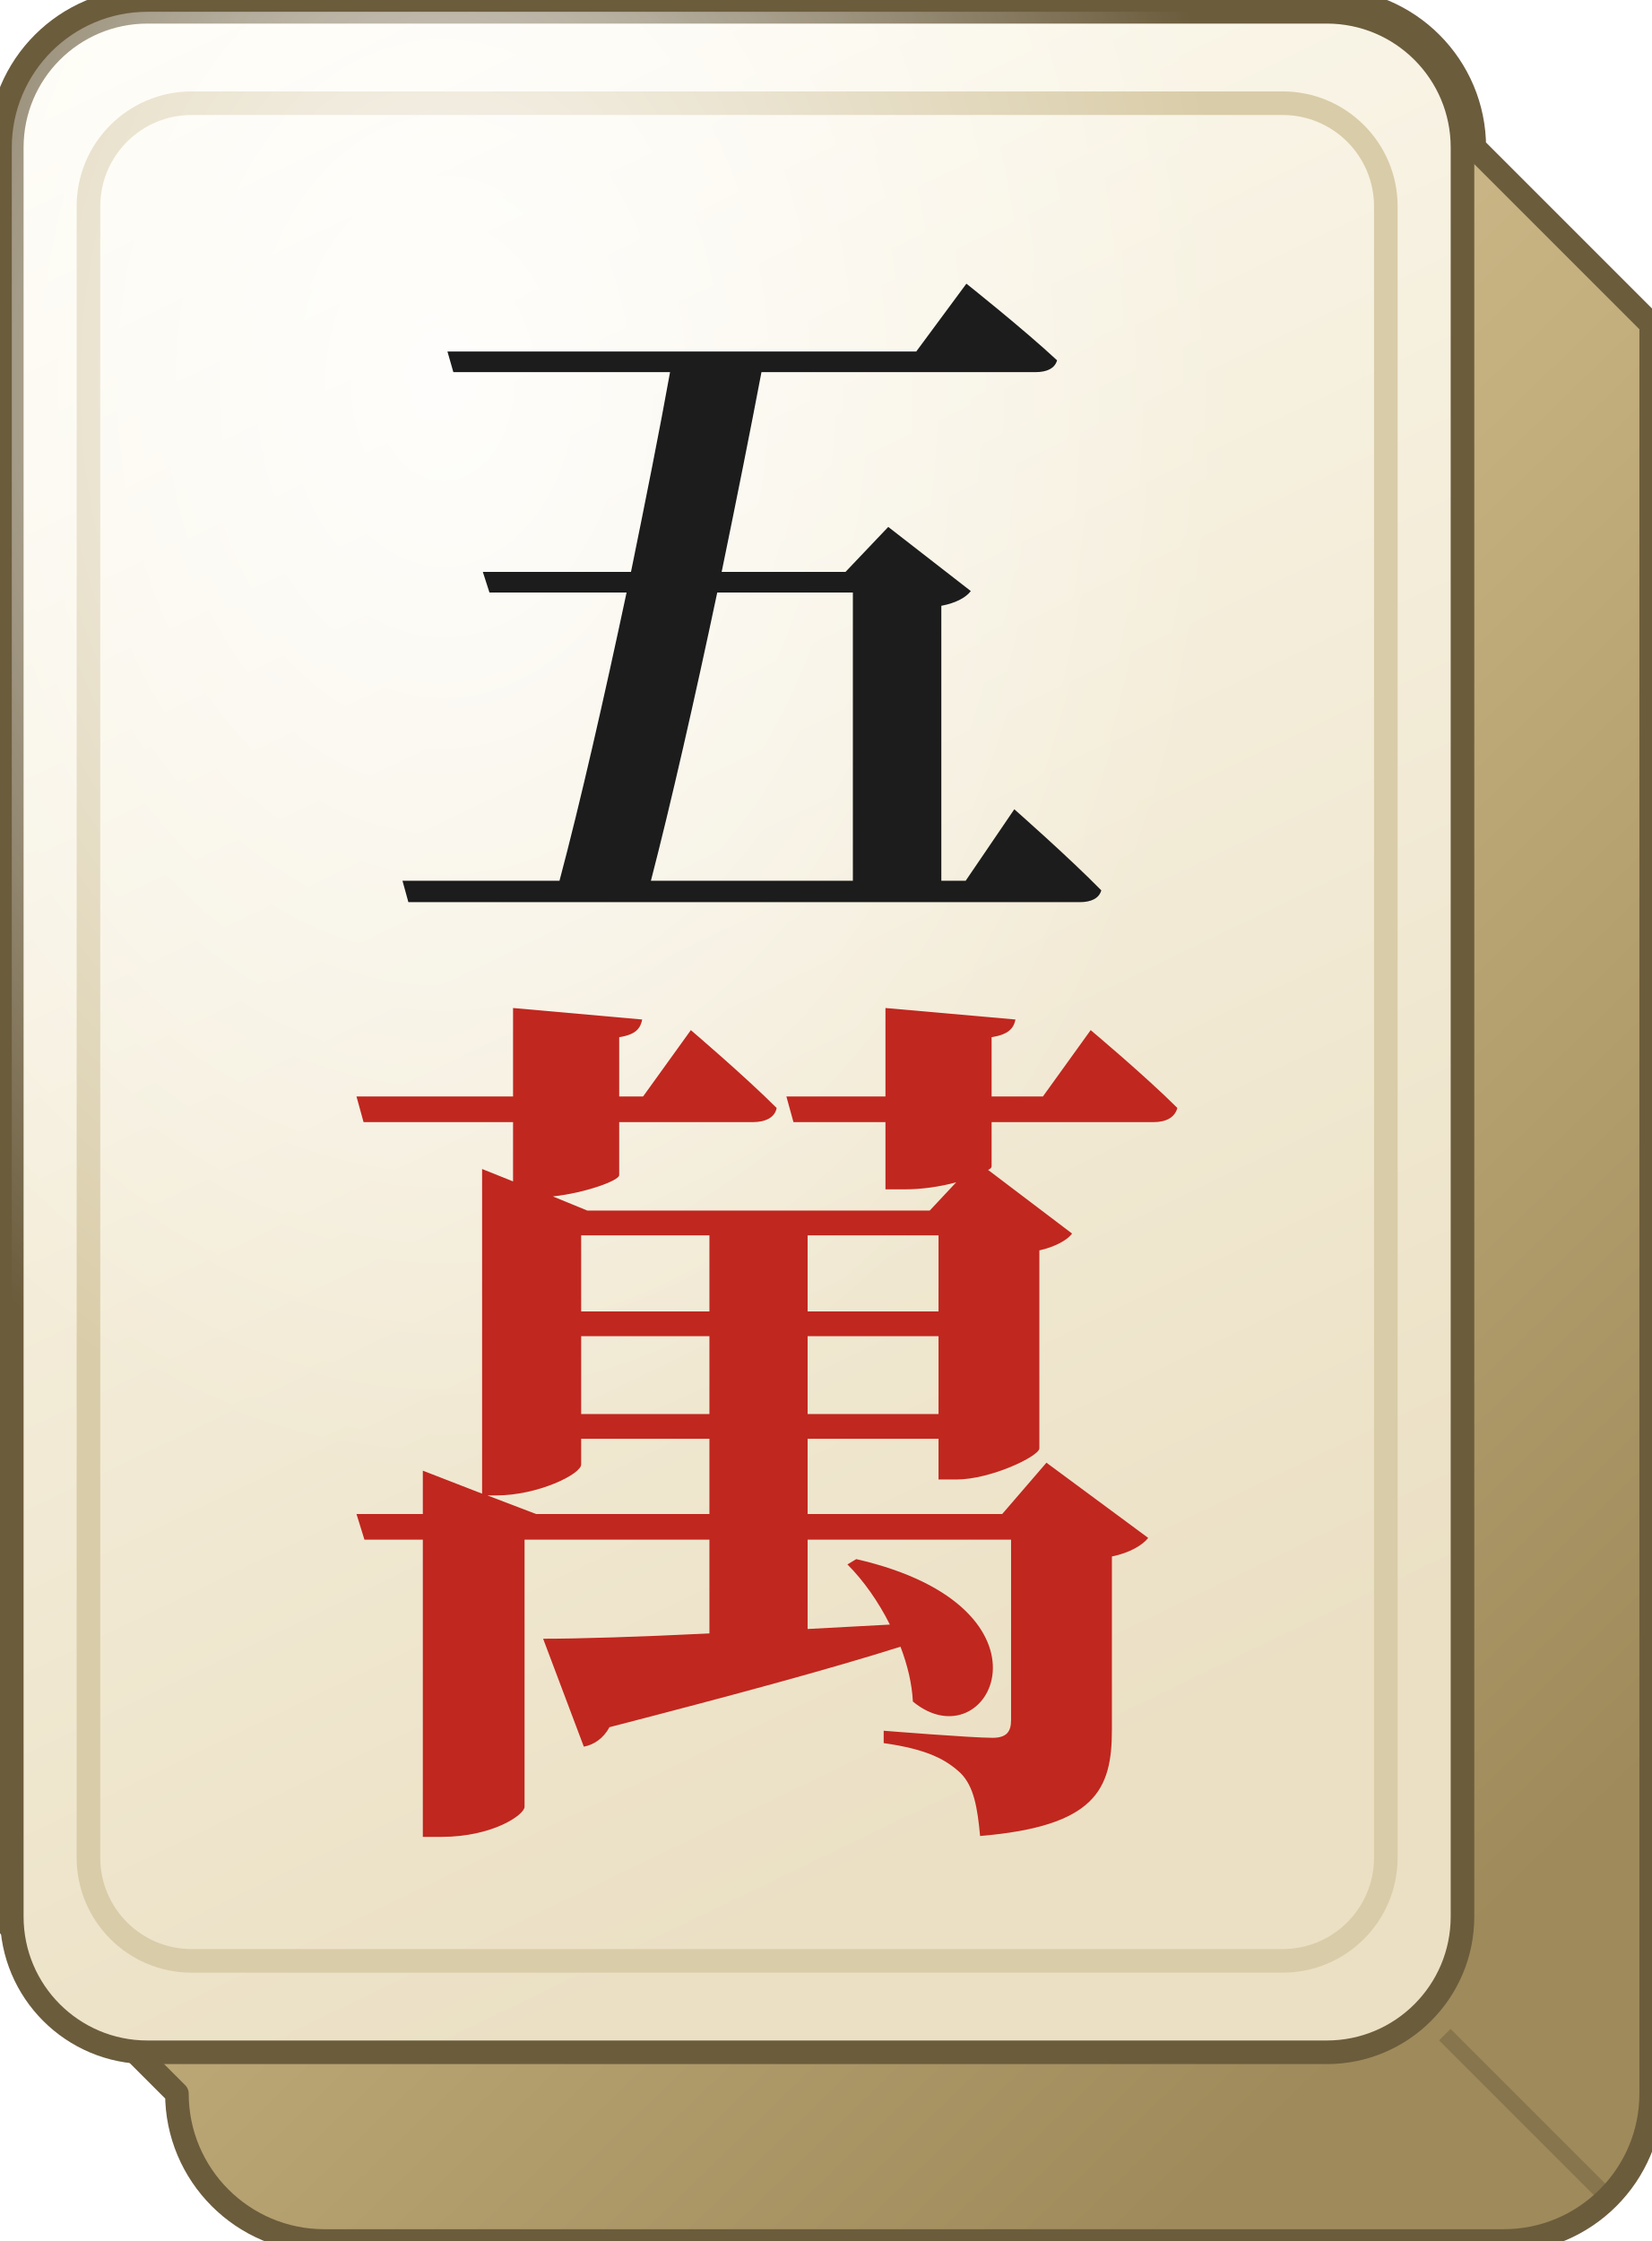
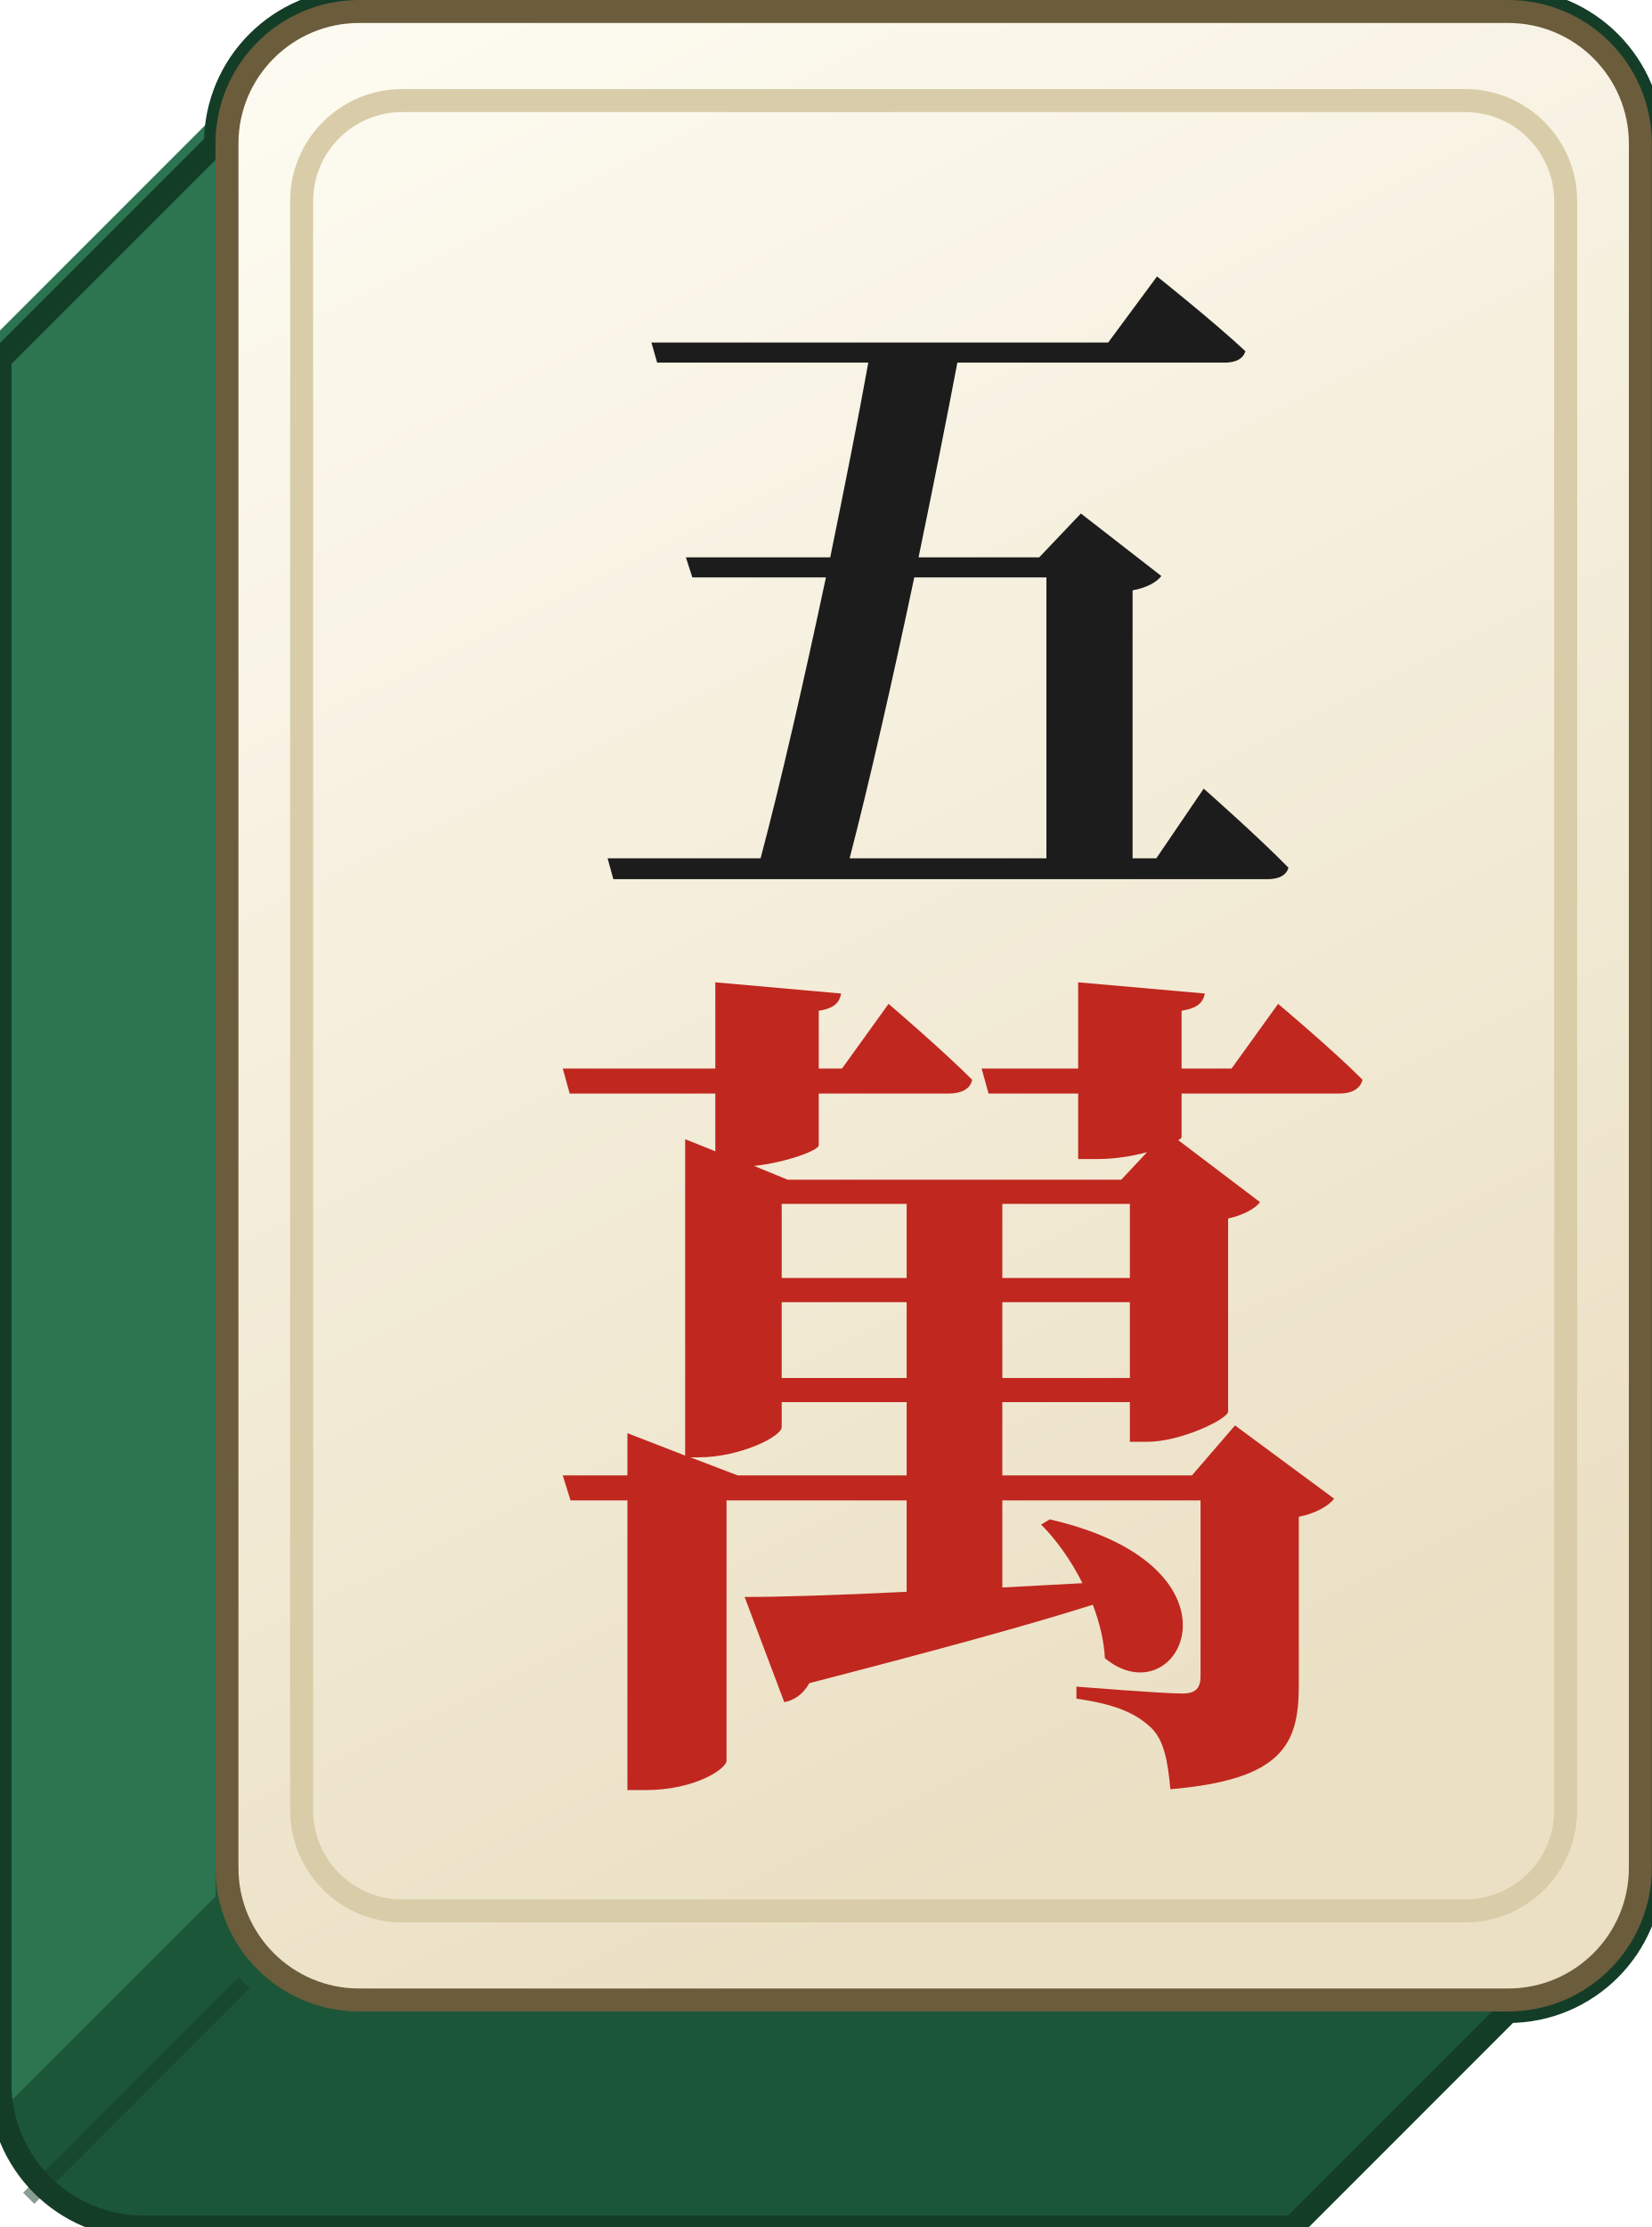
- <svg xmlns="http://www.w3.org/2000/svg" viewBox="0 0 112 152" width="112" height="152" role="img" aria-label="Caracteres 5">
+ <svg xmlns="http://www.w3.org/2000/svg" viewBox="0 0 115 155" width="115" height="155" role="img" aria-label="Caracteres 5">
  <defs>
    <linearGradient id="mjFace" x1="0" y1="0" x2="0.35" y2="1">
      <stop offset="0" stop-color="#FEFCF3" />
      <stop offset="1" stop-color="#EBE0C4" />
    </linearGradient>
-     <linearGradient id="mjSide" x1="0" y1="0" x2="0.7" y2="1">
-       <stop offset="0" stop-color="#E4D6AE" />
-       <stop offset="0.55" stop-color="#C4AF7E" />
-       <stop offset="1" stop-color="#9F8A5B" />
-     </linearGradient>
    <linearGradient id="mjBack" x1="0" y1="0" x2="0.4" y2="1">
      <stop offset="0" stop-color="#3E7F63" />
      <stop offset="1" stop-color="#1E4D3B" />
    </linearGradient>
-     <radialGradient id="mjGloss" cx="0.3" cy="0.18" r="0.9">
-       <stop offset="0" stop-color="#ffffff" stop-opacity="0.85" />
-       <stop offset="0.6" stop-color="#ffffff" stop-opacity="0" />
-     </radialGradient>
  </defs>
-   <path d="M10,0 L90,0 A10,10 0 0 1 100,10 L112,22 L112,142 A10,10 0 0 1 102,152 L22,152 A10,10 0 0 1 12,142 L0,130 L0,10 A10,10 0 0 1 10,0 Z" fill="url(#mjSide)" stroke="#6B5C3C" stroke-width="1.6" stroke-linejoin="round" />
-   <path d="M98,138 L109,149" stroke="#6B5C3C" stroke-width="1.1" stroke-opacity="0.45" />
-   <rect x="0.8" y="0.8" width="98.4" height="138.4" rx="9.2" fill="url(#mjFace)" stroke="#6B5C3C" stroke-width="1.6" />
-   <rect x="6" y="7" width="88" height="126" rx="7" fill="none" stroke="#D9CCA8" stroke-width="1.6" />
-   <rect x="0.8" y="0.8" width="98.4" height="138.4" rx="9.2" fill="url(#mjGloss)" />
-   <g id="face" transform="translate(9,11)">
+   <path d="M25,0 L105,0 A10,10 0 0 1 115,10 L115,130 A10,10 0 0 1 105,140 L90,155 L10,155 A10,10 0 0 1 0,145 L0,25 L15,10 A10,10 0 0 1 25,0 Z" fill="#1C5638" />
+   <path d="M15,8 L0,23 L0,147 L15,132 Z" fill="#2C7550" />
+   <path d="M25,0 L105,0 A10,10 0 0 1 115,10 L115,130 A10,10 0 0 1 105,140 L90,155 L10,155 A10,10 0 0 1 0,145 L0,25 L15,10 A10,10 0 0 1 25,0 Z" fill="none" stroke="#143D28" stroke-width="1.6" stroke-linejoin="round" />
+   <path d="M17,138 L2,153" stroke="#143D28" stroke-width="1.1" stroke-opacity="0.5" />
+   <rect x="15.8" y="0.8" width="98.4" height="138.4" rx="9.2" fill="url(#mjFace)" stroke="#6B5C3C" stroke-width="1.6" />
+   <rect x="21" y="7" width="88" height="126" rx="7" fill="none" stroke="#D9CCA8" stroke-width="1.6" />
+   <g id="face" transform="translate(24,11)">
    <path d="M137.00 420.00 146.00 392.00H332.00C302.00 251.00 269.00 106.00 241.00 1.00H28.00L36.00 -28.00H947.00C962.00 -28.00 973.00 -23.00 976.00 -12.00C933.00 32.00 858.00 98.00 858.00 98.00L792.00 1.00H759.00V374.00C780.00 378.00 793.00 386.00 799.00 394.00L687.00 481.00L629.00 420.00H461.00C481.00 517.00 500.00 612.00 515.00 691.00H887.00C902.00 691.00 913.00 696.00 916.00 707.00C871.00 749.00 793.00 811.00 793.00 811.00L725.00 719.00H89.00L97.00 691.00H391.00C377.00 613.00 358.00 518.00 338.00 420.00ZM365.00 1.00C392.00 105.00 425.00 250.00 455.00 392.00H639.00V1.00Z" fill="#1C1C1C" transform="translate(16.9,48.79) scale(0.05,-0.05)" />
    <path d="M419.00 824.00 365.00 749.00H338.00V816.00C357.00 819.00 362.00 826.00 364.00 836.00L218.00 849.00V749.00H41.00L49.00 720.00H218.00V653.00L183.00 667.00V300.00L116.00 326.00V277.00H41.00L50.00 248.00H116.00V-88.00H137.00C195.00 -88.00 231.00 -63.00 231.00 -54.00V248.00H440.00V142.00C359.00 138.00 292.00 136.00 252.00 136.00L298.00 14.00C309.00 16.00 320.00 23.00 327.00 36.00C470.00 73.00 577.00 102.00 656.00 127.00C664.00 106.00 669.00 85.00 670.00 65.00C756.00 -6.00 846.00 171.00 606.00 226.00L596.00 220.00C614.00 202.00 631.00 178.00 644.00 152.00L551.00 147.00V248.00H781.00V44.00C781.00 31.00 776.00 24.00 760.00 24.00C736.00 24.00 637.00 32.00 637.00 32.00V18.00C687.00 11.00 708.00 -1.00 724.00 -16.00C739.00 -31.00 743.00 -55.00 746.00 -87.00C876.00 -76.00 895.00 -35.00 895.00 33.00V229.00C915.00 233.00 930.00 242.00 936.00 250.00L821.00 335.00L771.00 277.00H551.00V362.00H699.00V316.00H719.00C758.00 316.00 812.00 342.00 813.00 351.00V575.00C831.00 579.00 845.00 587.00 850.00 594.00L755.00 666.00C758.00 667.00 759.00 669.00 759.00 670.00V720.00H942.00C956.00 720.00 966.00 725.00 969.00 736.00C933.00 772.00 871.00 824.00 871.00 824.00L817.00 749.00H759.00V816.00C778.00 819.00 784.00 826.00 786.00 836.00L639.00 849.00V749.00H527.00L535.00 720.00H639.00V644.00H661.00C680.00 644.00 701.00 647.00 719.00 652.00L689.00 620.00H302.00L263.00 636.00C300.00 640.00 338.00 654.00 338.00 660.00V720.00H489.00C503.00 720.00 514.00 725.00 516.00 736.00C480.00 772.00 419.00 824.00 419.00 824.00ZM295.00 333.00V362.00H440.00V277.00H244.00L189.00 298.00H199.00C246.00 298.00 295.00 322.00 295.00 333.00ZM440.00 592.00V506.00H295.00V592.00ZM551.00 592.00H699.00V506.00H551.00ZM440.00 390.00H295.00V478.00H440.00ZM551.00 390.00V478.00H699.00V390.00Z" fill="#C0271F" transform="translate(12.72,108.31) scale(0.06,-0.06)" />
  </g>
</svg>
